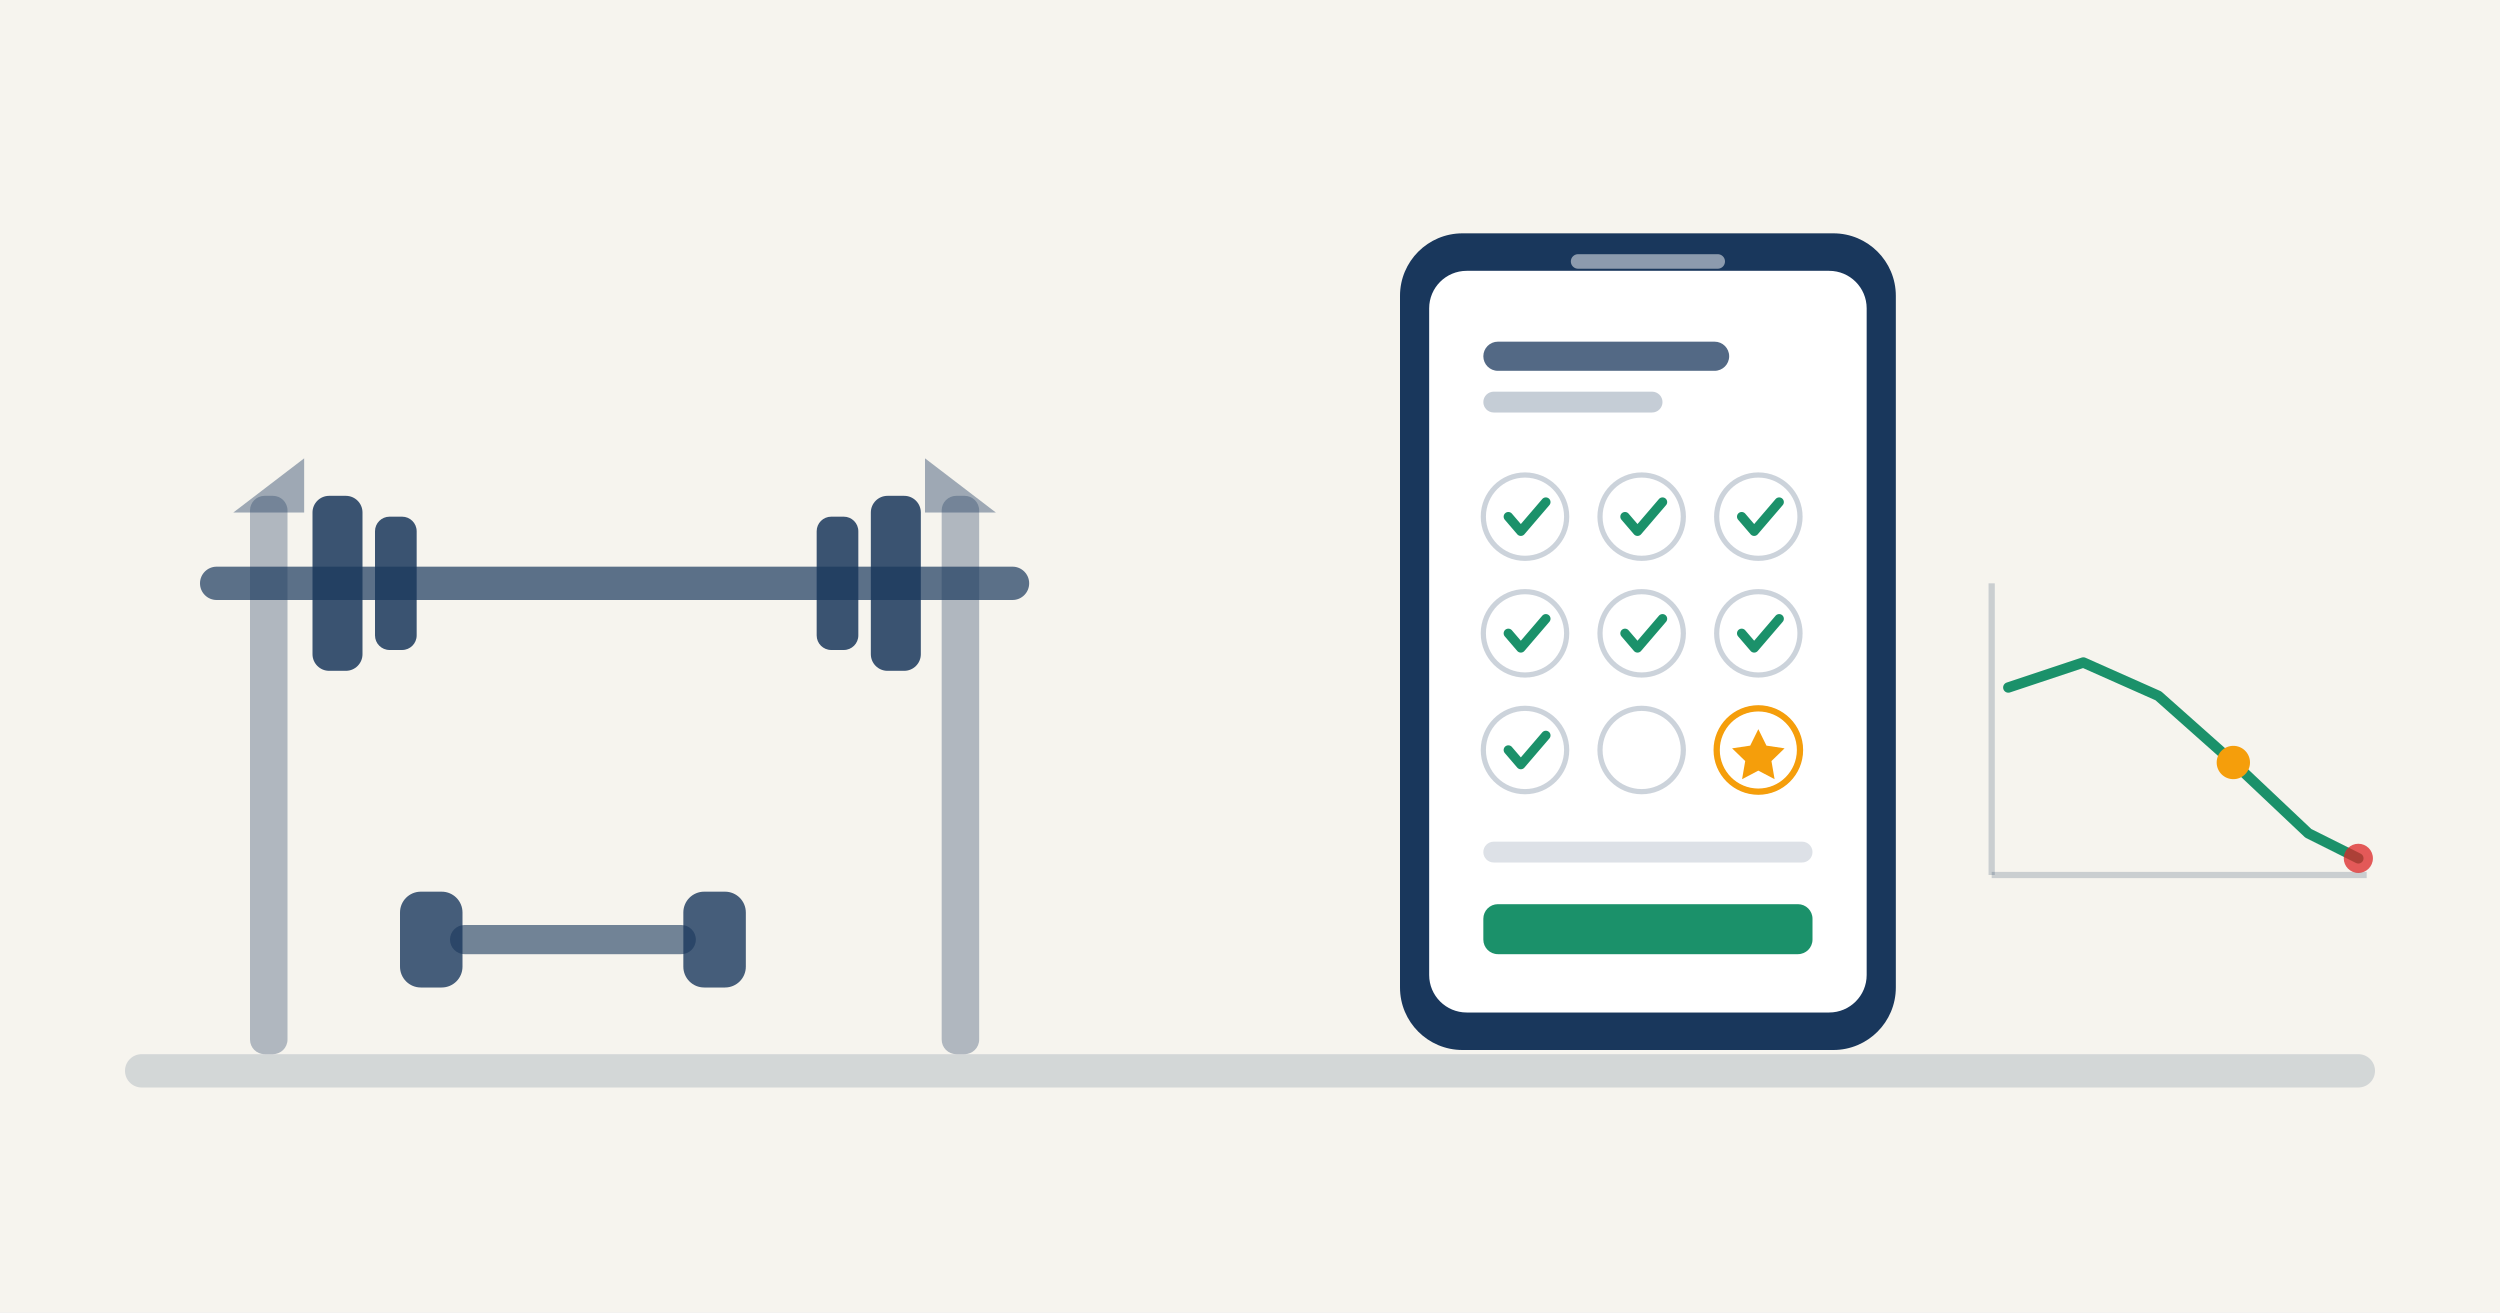
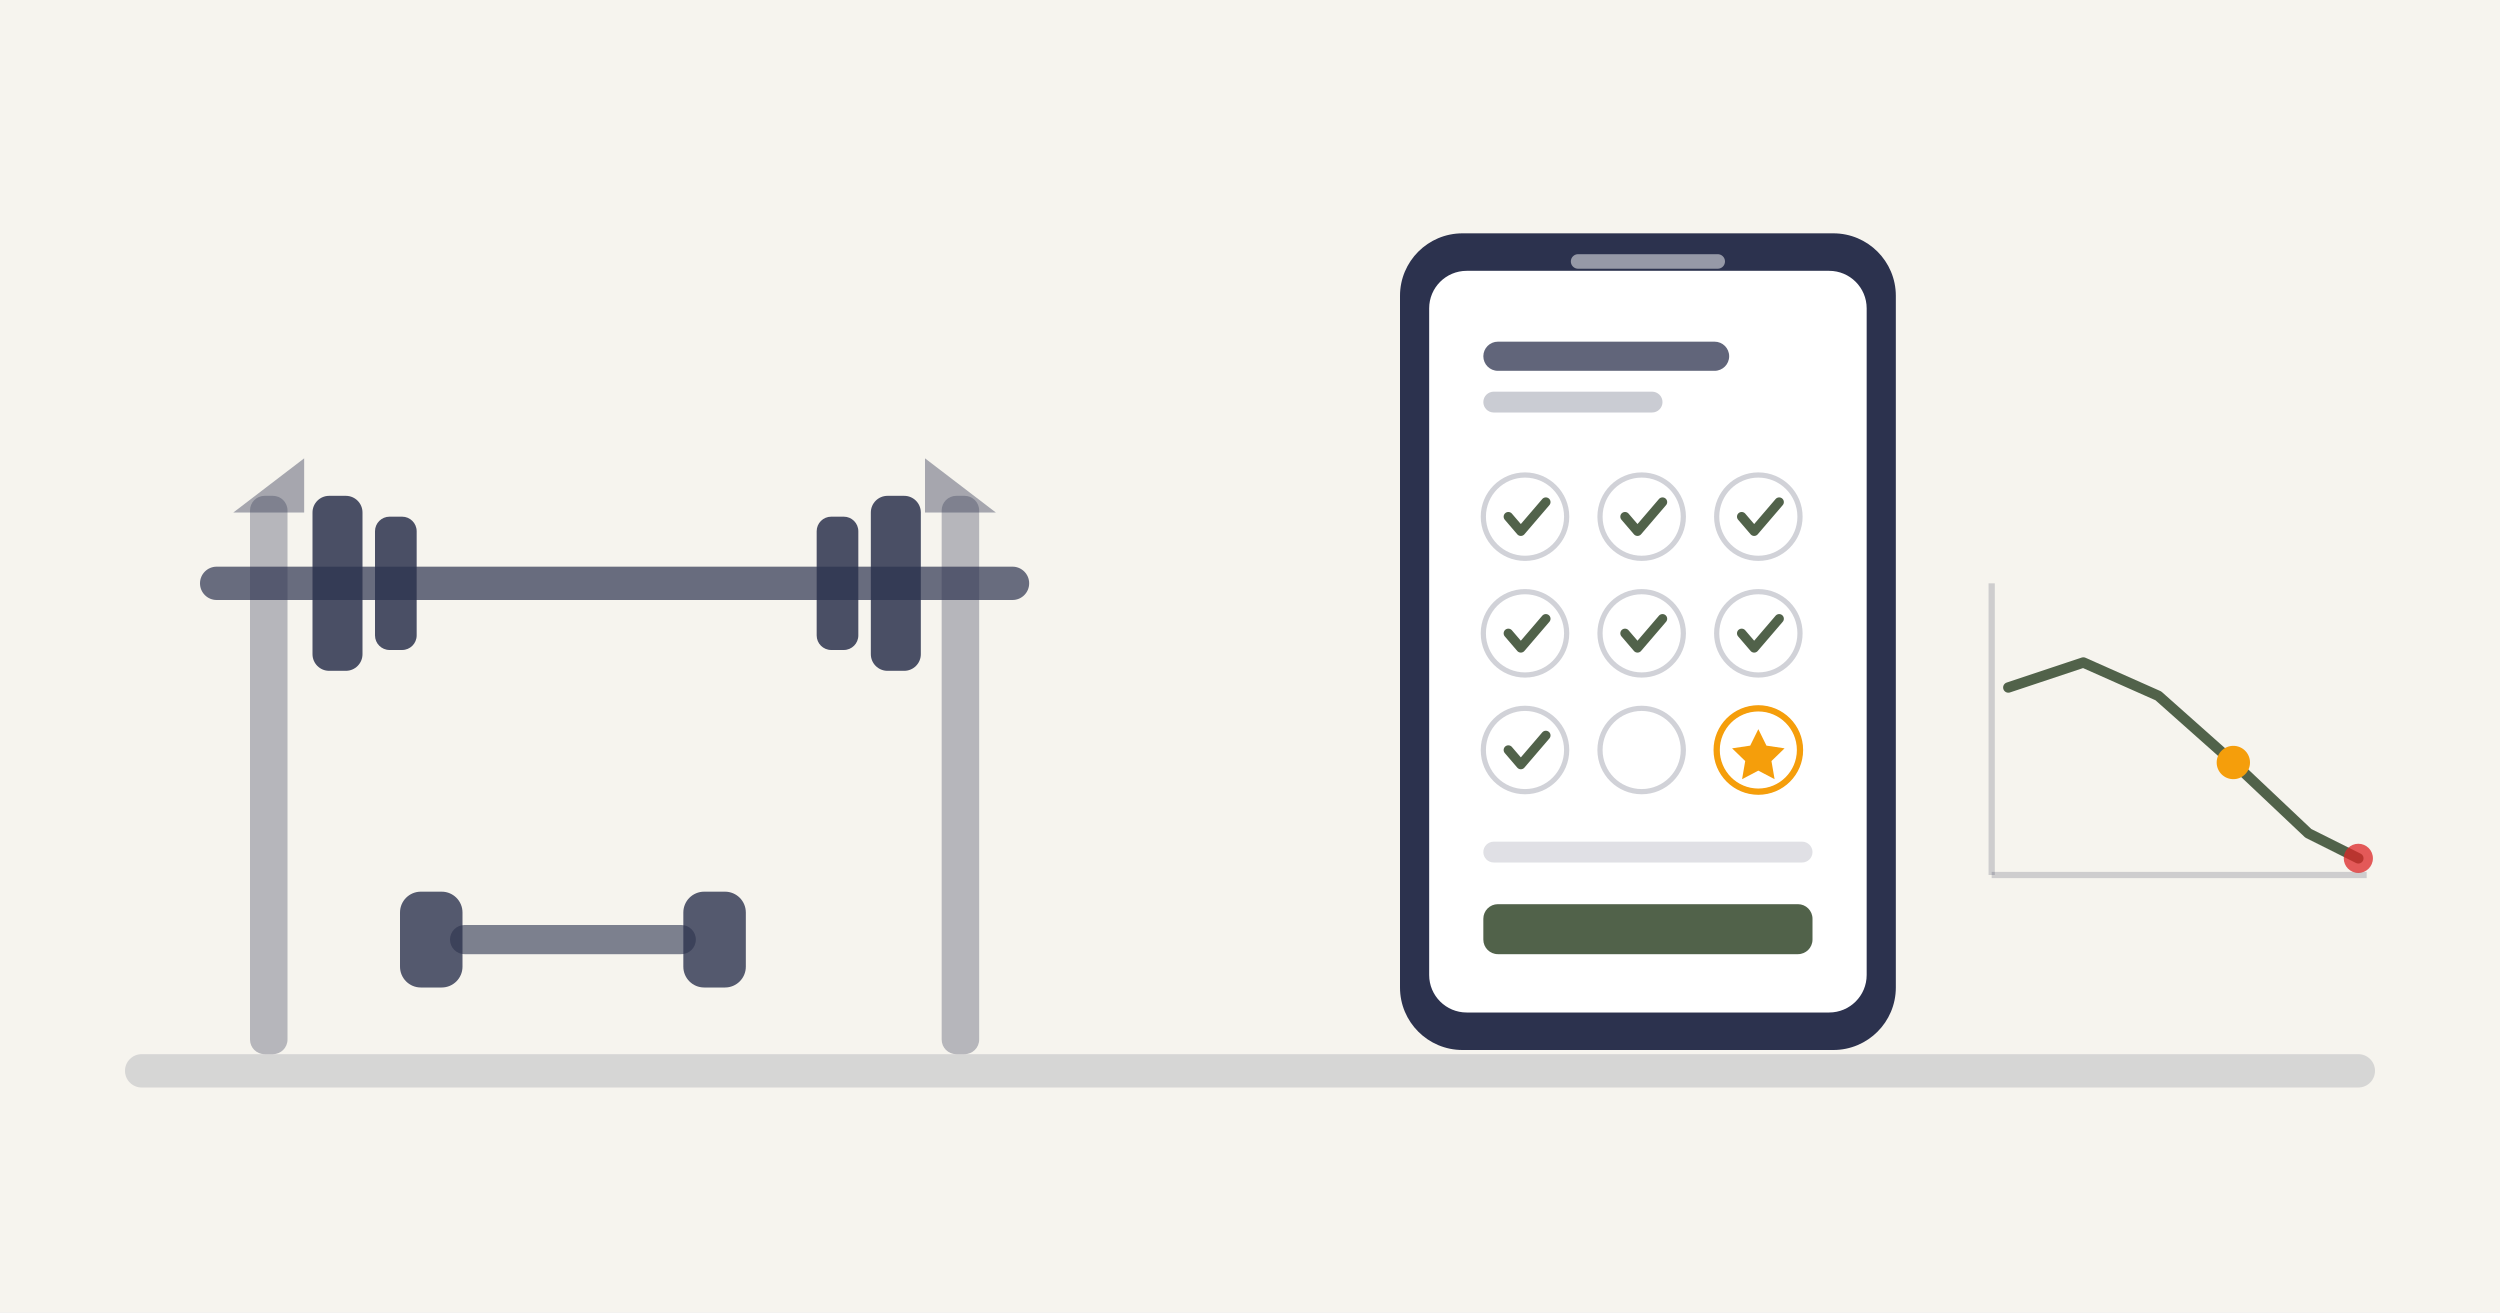
<svg xmlns="http://www.w3.org/2000/svg" viewBox="0 0 1200 630" width="1200" height="630" role="img" aria-label="Håndvægt og et vægtstativ i et træningscenter ved siden af en telefon, der viser et fremmødekort med afkrydsede felter">
  <rect width="1200" height="630" fill="#f6f4ee" />
-   <rect x="60" y="506" width="1080" height="16" rx="8" fill="#19375c" opacity="0.16" />
+   <rect x="60" y="506" width="1080" height="16" rx="8" fill="#2c324e" opacity="0.16" />
  <g>
-     <rect x="120" y="238" width="18" height="268" rx="7" fill="#19375c" opacity="0.32" />
-     <rect x="452" y="238" width="18" height="268" rx="7" fill="#19375c" opacity="0.32" />
-     <path d="M112 246 l34 -26 v26 z" fill="#19375c" opacity="0.4" />
-     <path d="M478 246 l-34 -26 v26 z" fill="#19375c" opacity="0.4" />
-     <rect x="96" y="272" width="398" height="16" rx="8" fill="#19375c" opacity="0.7" />
-     <g fill="#19375c" opacity="0.85">
+     <rect x="120" y="238" width="18" height="268" rx="7" fill="#2c324e" opacity="0.32" />
+     <rect x="452" y="238" width="18" height="268" rx="7" fill="#2c324e" opacity="0.32" />
+     <path d="M112 246 l34 -26 v26 z" fill="#2c324e" opacity="0.4" />
+     <path d="M478 246 l-34 -26 v26 z" fill="#2c324e" opacity="0.4" />
+     <rect x="96" y="272" width="398" height="16" rx="8" fill="#2c324e" opacity="0.7" />
+     <g fill="#2c324e" opacity="0.85">
      <rect x="150" y="238" width="24" height="84" rx="8" />
      <rect x="180" y="248" width="20" height="64" rx="7" />
      <rect x="392" y="248" width="20" height="64" rx="7" />
      <rect x="418" y="238" width="24" height="84" rx="8" />
    </g>
  </g>
  <g transform="translate(216 428)">
-     <rect x="0" y="16" width="118" height="14" rx="7" fill="#19375c" opacity="0.6" />
-     <rect x="-24" y="0" width="30" height="46" rx="10" fill="#19375c" opacity="0.8" />
-     <rect x="112" y="0" width="30" height="46" rx="10" fill="#19375c" opacity="0.8" />
+     <rect x="0" y="16" width="118" height="14" rx="7" fill="#2c324e" opacity="0.6" />
+     <rect x="-24" y="0" width="30" height="46" rx="10" fill="#2c324e" opacity="0.8" />
+     <rect x="112" y="0" width="30" height="46" rx="10" fill="#2c324e" opacity="0.8" />
  </g>
  <g>
-     <rect x="672" y="112" width="238" height="392" rx="30" fill="#19375c" />
+     <rect x="672" y="112" width="238" height="392" rx="30" fill="#2c324e" />
    <rect x="686" y="130" width="210" height="356" rx="18" fill="#ffffff" />
    <rect x="754" y="122" width="74" height="7" rx="3.5" fill="#ffffff" opacity="0.5" />
-     <rect x="712" y="164" width="118" height="14" rx="7" fill="#19375c" opacity="0.75" />
-     <rect x="712" y="188" width="86" height="10" rx="5" fill="#19375c" opacity="0.25" />
+     <rect x="712" y="164" width="118" height="14" rx="7" fill="#2c324e" opacity="0.75" />
+     <rect x="712" y="188" width="86" height="10" rx="5" fill="#2c324e" opacity="0.25" />
    <g>
-       <g fill="none" stroke="#19375c" stroke-width="2.5" opacity="0.22">
+       <g fill="none" stroke="#2c324e" stroke-width="2.5" opacity="0.22">
        <circle cx="732" cy="248" r="20" />
        <circle cx="788" cy="248" r="20" />
        <circle cx="844" cy="248" r="20" />
        <circle cx="732" cy="304" r="20" />
        <circle cx="788" cy="304" r="20" />
        <circle cx="844" cy="304" r="20" />
        <circle cx="732" cy="360" r="20" />
        <circle cx="788" cy="360" r="20" />
        <circle cx="844" cy="360" r="20" />
      </g>
-       <g stroke="#1b916a" stroke-width="4.5" fill="none" stroke-linecap="round" stroke-linejoin="round">
+       <g stroke="#51624a" stroke-width="4.5" fill="none" stroke-linecap="round" stroke-linejoin="round">
        <path d="M724 248 l6 7 12 -14" />
        <path d="M780 248 l6 7 12 -14" />
        <path d="M836 248 l6 7 12 -14" />
        <path d="M724 304 l6 7 12 -14" />
        <path d="M780 304 l6 7 12 -14" />
        <path d="M836 304 l6 7 12 -14" />
        <path d="M724 360 l6 7 12 -14" />
      </g>
      <circle cx="844" cy="360" r="20" fill="none" stroke="#f59e0b" stroke-width="3" />
      <path d="M844 350 l3.9 7.9 8.7 1.3 -6.3 6.1 1.5 8.7 -7.8 -4.1 -7.8 4.1 1.5 -8.7 -6.3 -6.1 8.7 -1.3 z" fill="#f59e0b" />
    </g>
-     <rect x="712" y="404" width="158" height="10" rx="5" fill="#19375c" opacity="0.15" />
-     <rect x="712" y="434" width="158" height="24" rx="7" fill="#1b916a" />
+     <rect x="712" y="404" width="158" height="10" rx="5" fill="#2c324e" opacity="0.15" />
+     <rect x="712" y="434" width="158" height="24" rx="7" fill="#51624a" />
  </g>
  <g transform="translate(956 300)">
-     <path d="M0 120 h180" stroke="#19375c" stroke-width="3" opacity="0.2" />
-     <path d="M0 120 v-140" stroke="#19375c" stroke-width="3" opacity="0.2" />
-     <path d="M8 30 L44 18 L80 34 L116 66 L152 100 L176 112" fill="none" stroke="#1b916a" stroke-width="5" stroke-linecap="round" stroke-linejoin="round" />
+     <path d="M0 120 h180" stroke="#2c324e" stroke-width="3" opacity="0.2" />
+     <path d="M0 120 v-140" stroke="#2c324e" stroke-width="3" opacity="0.2" />
+     <path d="M8 30 L44 18 L80 34 L116 66 L152 100 L176 112" fill="none" stroke="#51624a" stroke-width="5" stroke-linecap="round" stroke-linejoin="round" />
    <circle cx="116" cy="66" r="8" fill="#f59e0b" />
    <circle cx="176" cy="112" r="7" fill="#dc2626" opacity="0.75" />
  </g>
</svg>
